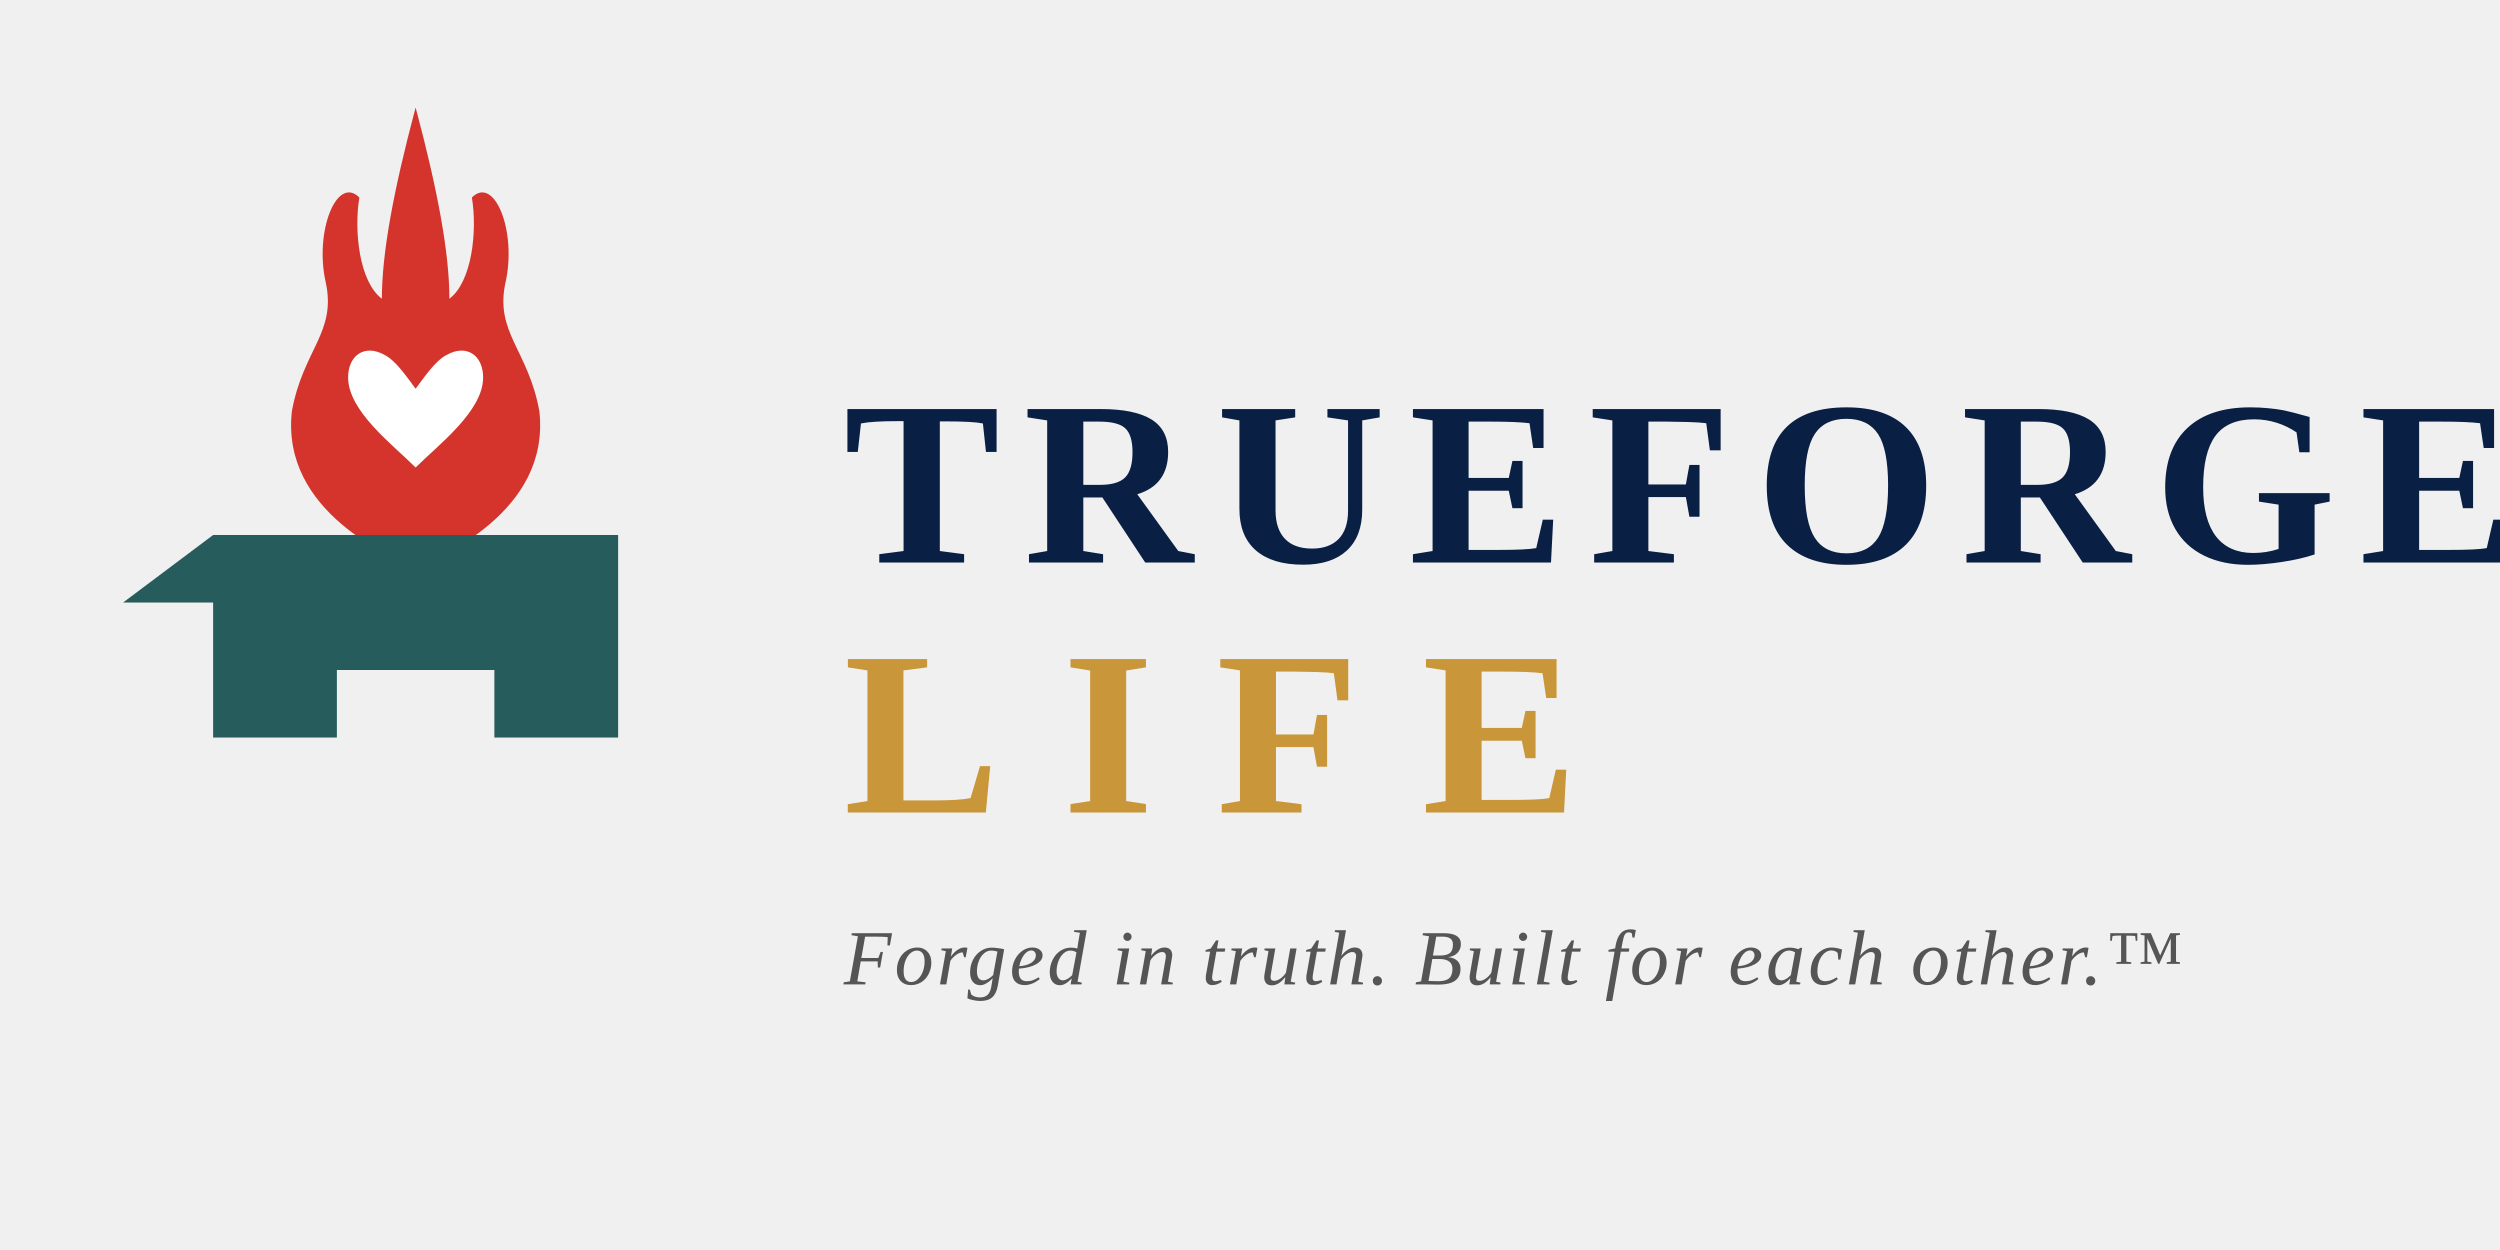
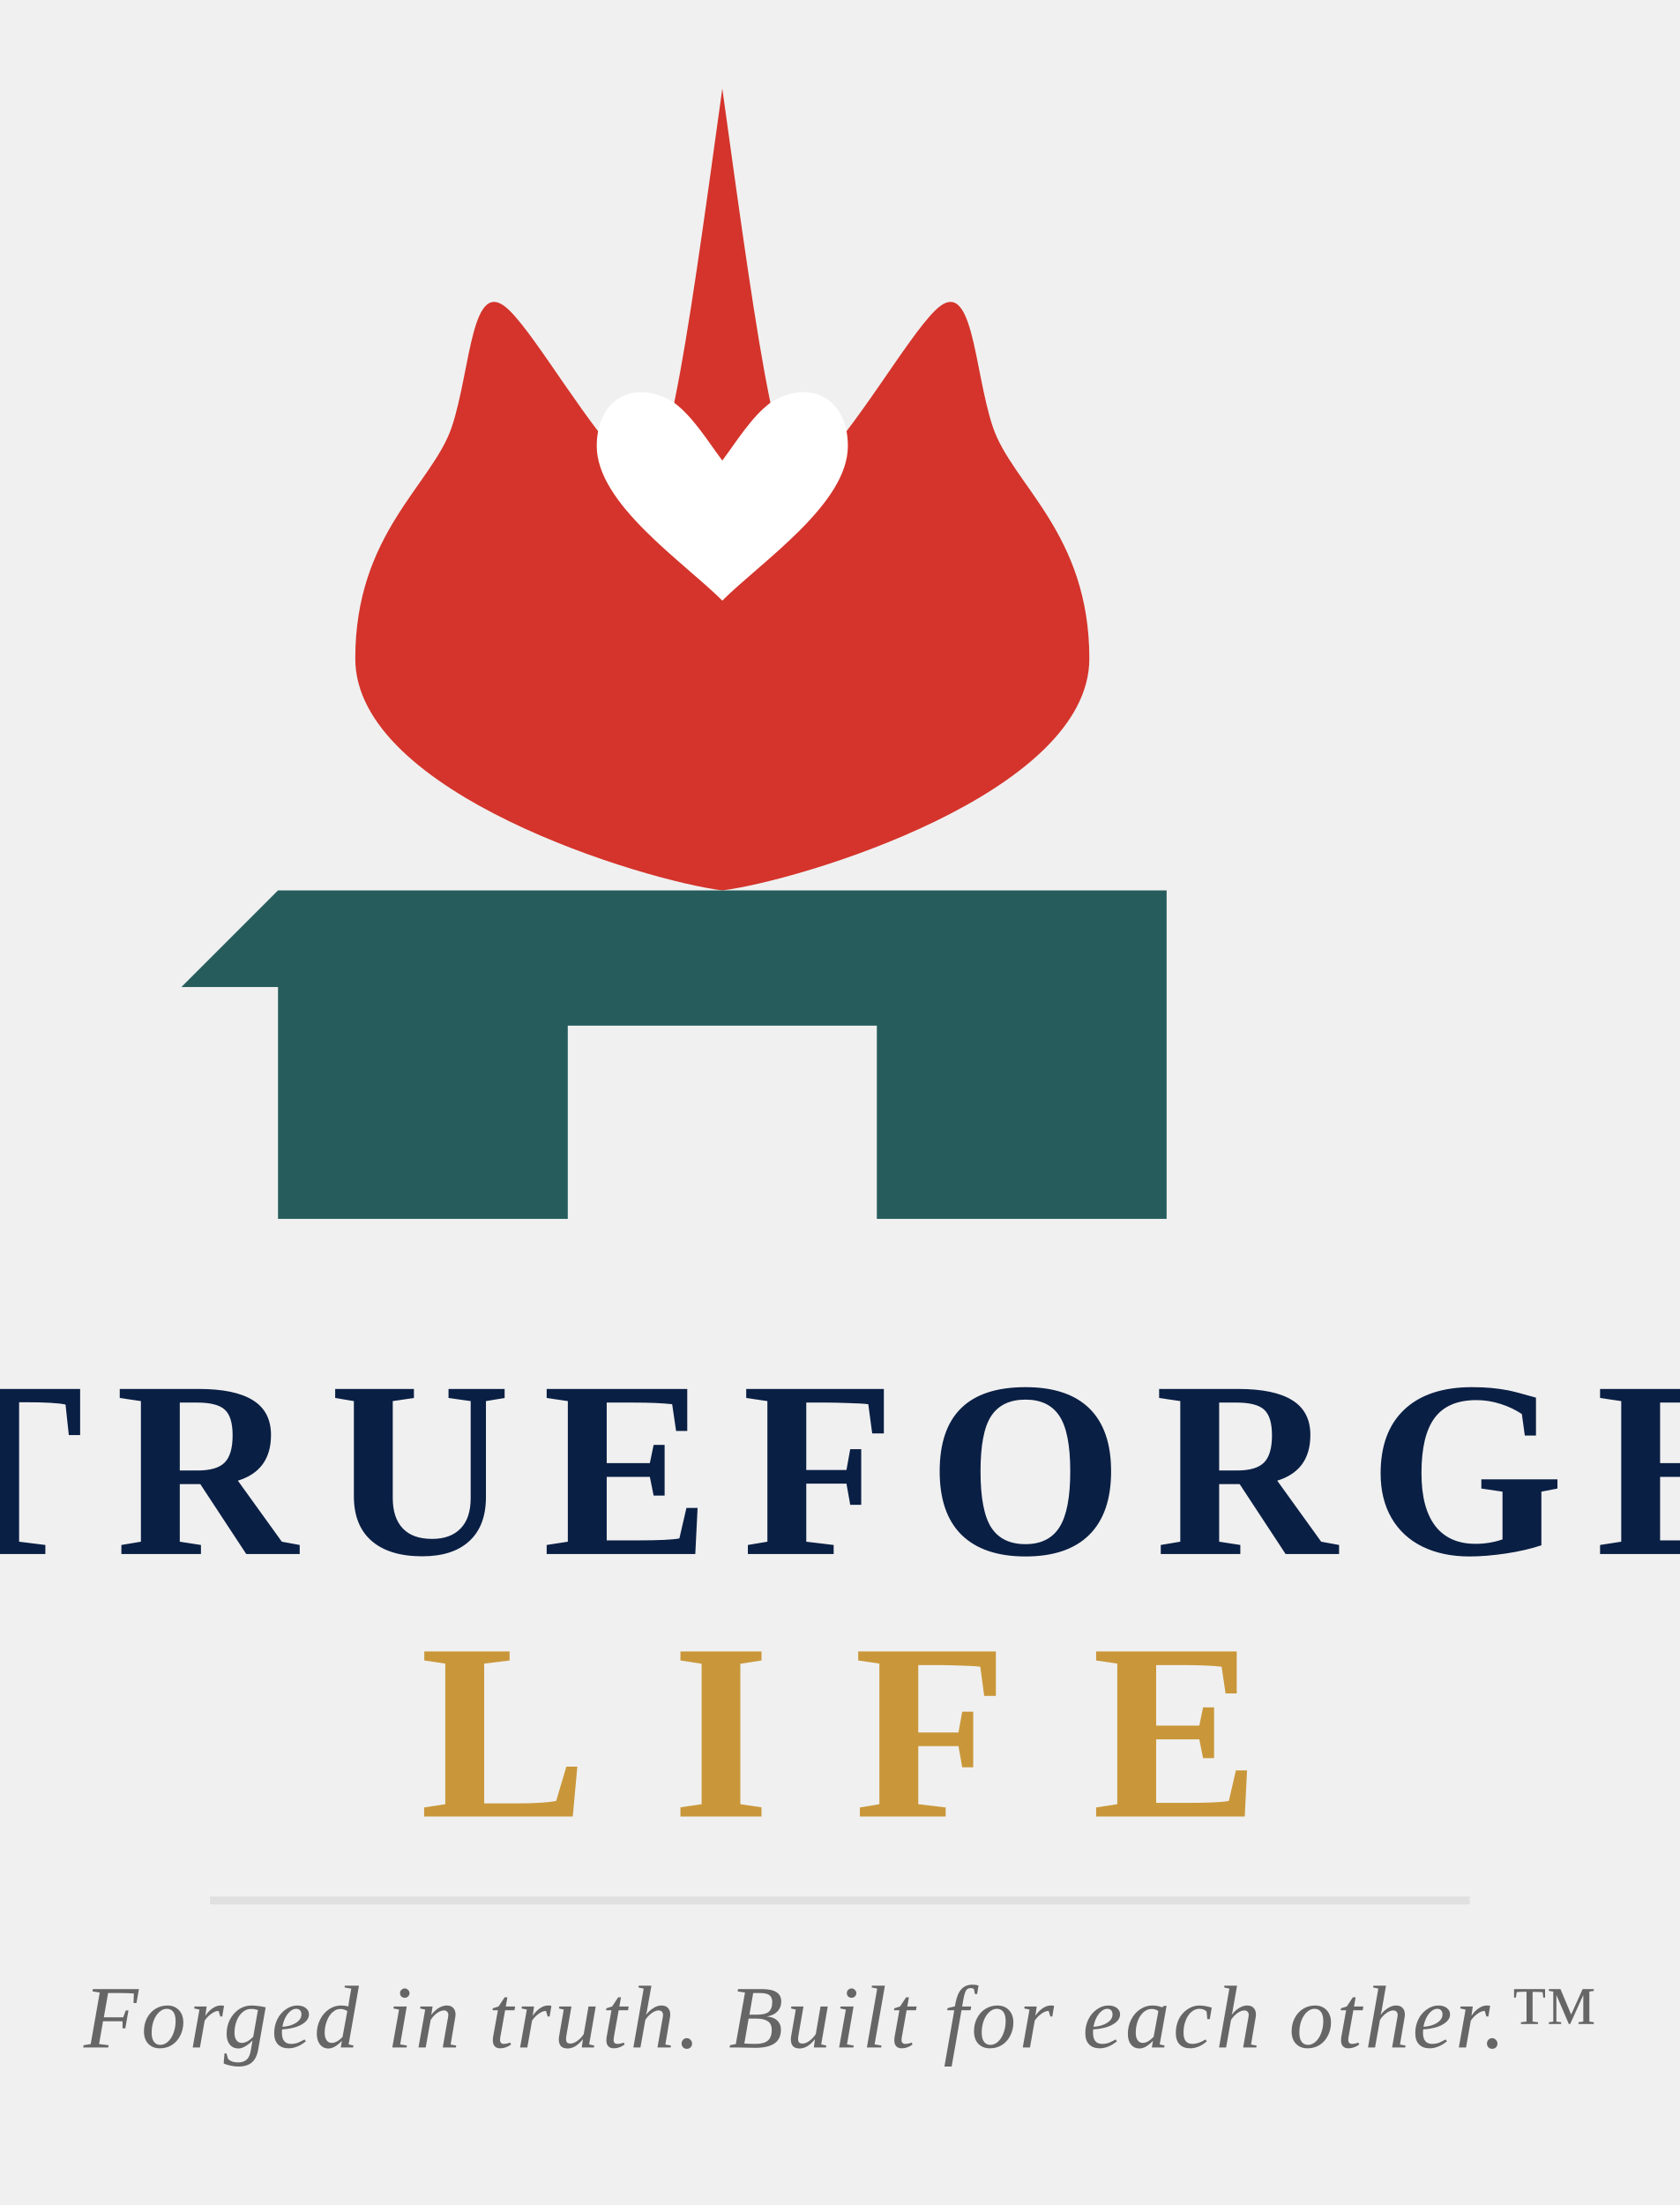
- <svg xmlns="http://www.w3.org/2000/svg" viewBox="0 0 320 160" fill="none">
-   <g transform="translate(10, 8) scale(0.72)">
-     <path d="       M 60,90       C 56,88 36,80 38,62       C 40,51 46,48 44,39       C 42,30 46,20 50,24       C 49,30 50,39 54,42       C 54,34 56,23 60,8       C 64,23 66,34 66,42       C 70,39 71,30 70,24       C 74,20 78,30 76,39       C 74,48 80,51 82,62       C 84,80 64,88 60,90       Z" fill="#D4342B" />
-     <path d="       M 60,72       C 56,68 48,62 48,56       C 48,52 51,50 54.5,52       C 56.5,53 58.5,56 60,58       C 61.5,56 63.5,53 65.5,52       C 69,50 72,52 72,56       C 72,62 64,68 60,72       Z" fill="white" />
-     <path d="       M 8,96       L 24,84       L 96,84       L 96,120       L 74,120       L 74,108       L 46,108       L 46,120       L 24,120       L 24,96       Z" fill="#265C5C" />
+ <svg xmlns="http://www.w3.org/2000/svg" viewBox="0 0 160 210" fill="none">
+   <g transform="translate(13.6, 2) scale(0.92)">
+     <path d="       M 60,90       C 52,89 22,80 22,66       C 22,53 30,48 32,42       C 34,36 34,26 38,30       C 41,33 46,42 51,47       C 54,50 56,36 60,7       C 64,36 66,50 69,47       C 74,42 79,33 82,30       C 86,26 86,36 88,42       C 90,48 98,53 98,66       C 98,80 68,89 60,90       Z" fill="#D4342B" />
+     <path d="       M 60,60       C 56,56 47,50 47,44       C 47,39 51,37 55,39.5       C 57,41 58.5,43.5 60,45.5       C 61.5,43.5 63,41 65,39.5       C 69,37 73,39 73,44       C 73,50 64,56 60,60       Z" fill="white" />
+     <path d="       M 4,100       L 14,90       L 106,90       L 106,124       L 76,124       L 76,104       L 44,104       L 44,124       L 14,124       L 14,100       Z" fill="#265C5C" />
  </g>
-   <text x="108" y="72" font-family="Georgia, 'Times New Roman', serif" font-size="30" font-weight="700" fill="#0a1f44" letter-spacing="3">TRUEFORGE</text>
-   <text x="108" y="104" font-family="Georgia, 'Times New Roman', serif" font-size="30" font-weight="700" fill="#c9973a" letter-spacing="8">LIFE</text>
-   <text x="108" y="126" font-family="Georgia, 'Times New Roman', serif" font-size="10" fill="#555" font-style="italic" letter-spacing="0.4">Forged in truth. Built for each other.™</text>
+   <text x="80" y="148" font-family="Georgia, 'Times New Roman', serif" font-size="24" font-weight="700" fill="#0a1f44" text-anchor="middle" letter-spacing="3">TRUEFORGE</text>
+   <text x="80" y="173" font-family="Georgia, 'Times New Roman', serif" font-size="24" font-weight="700" fill="#c9973a" text-anchor="middle" letter-spacing="8">LIFE</text>
+   <line x1="20" y1="181" x2="140" y2="181" stroke="#e0e0e0" stroke-width="0.75" />
+   <text x="80" y="195" font-family="Georgia, 'Times New Roman', serif" font-size="8.5" fill="#666" text-anchor="middle" font-style="italic" letter-spacing="0.3">Forged in truth. Built for each other.™</text>
</svg>
